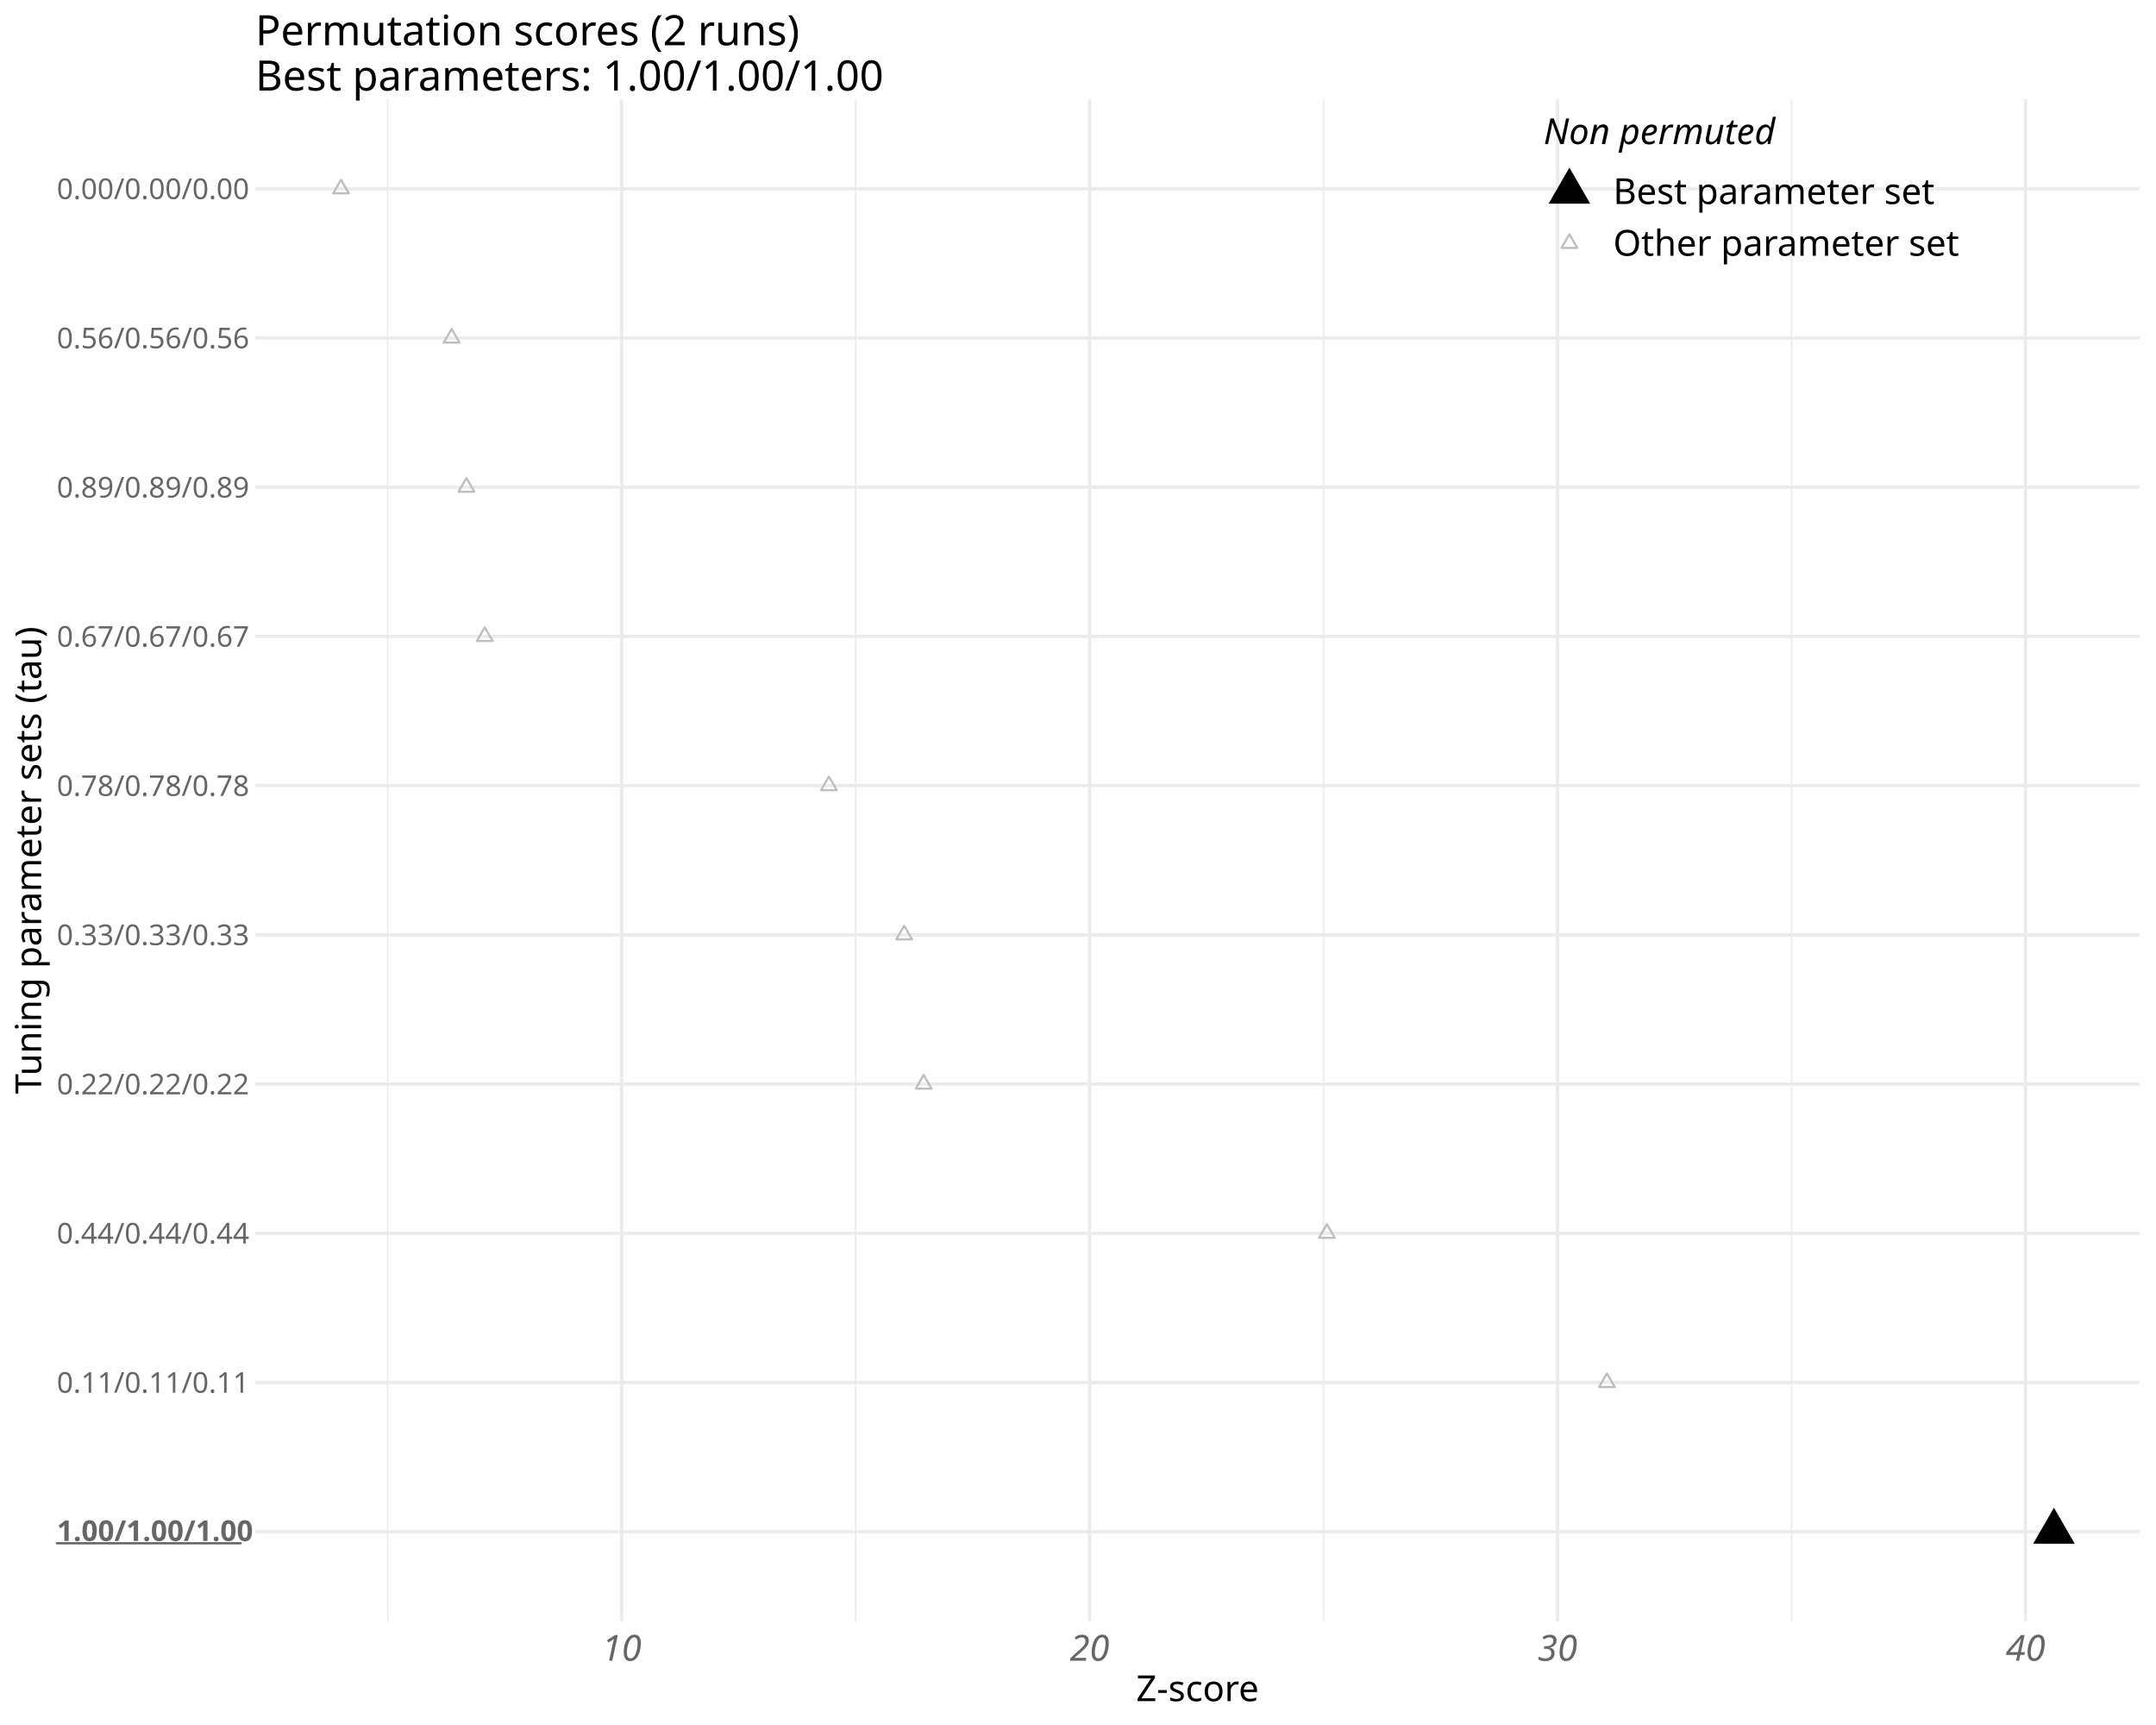
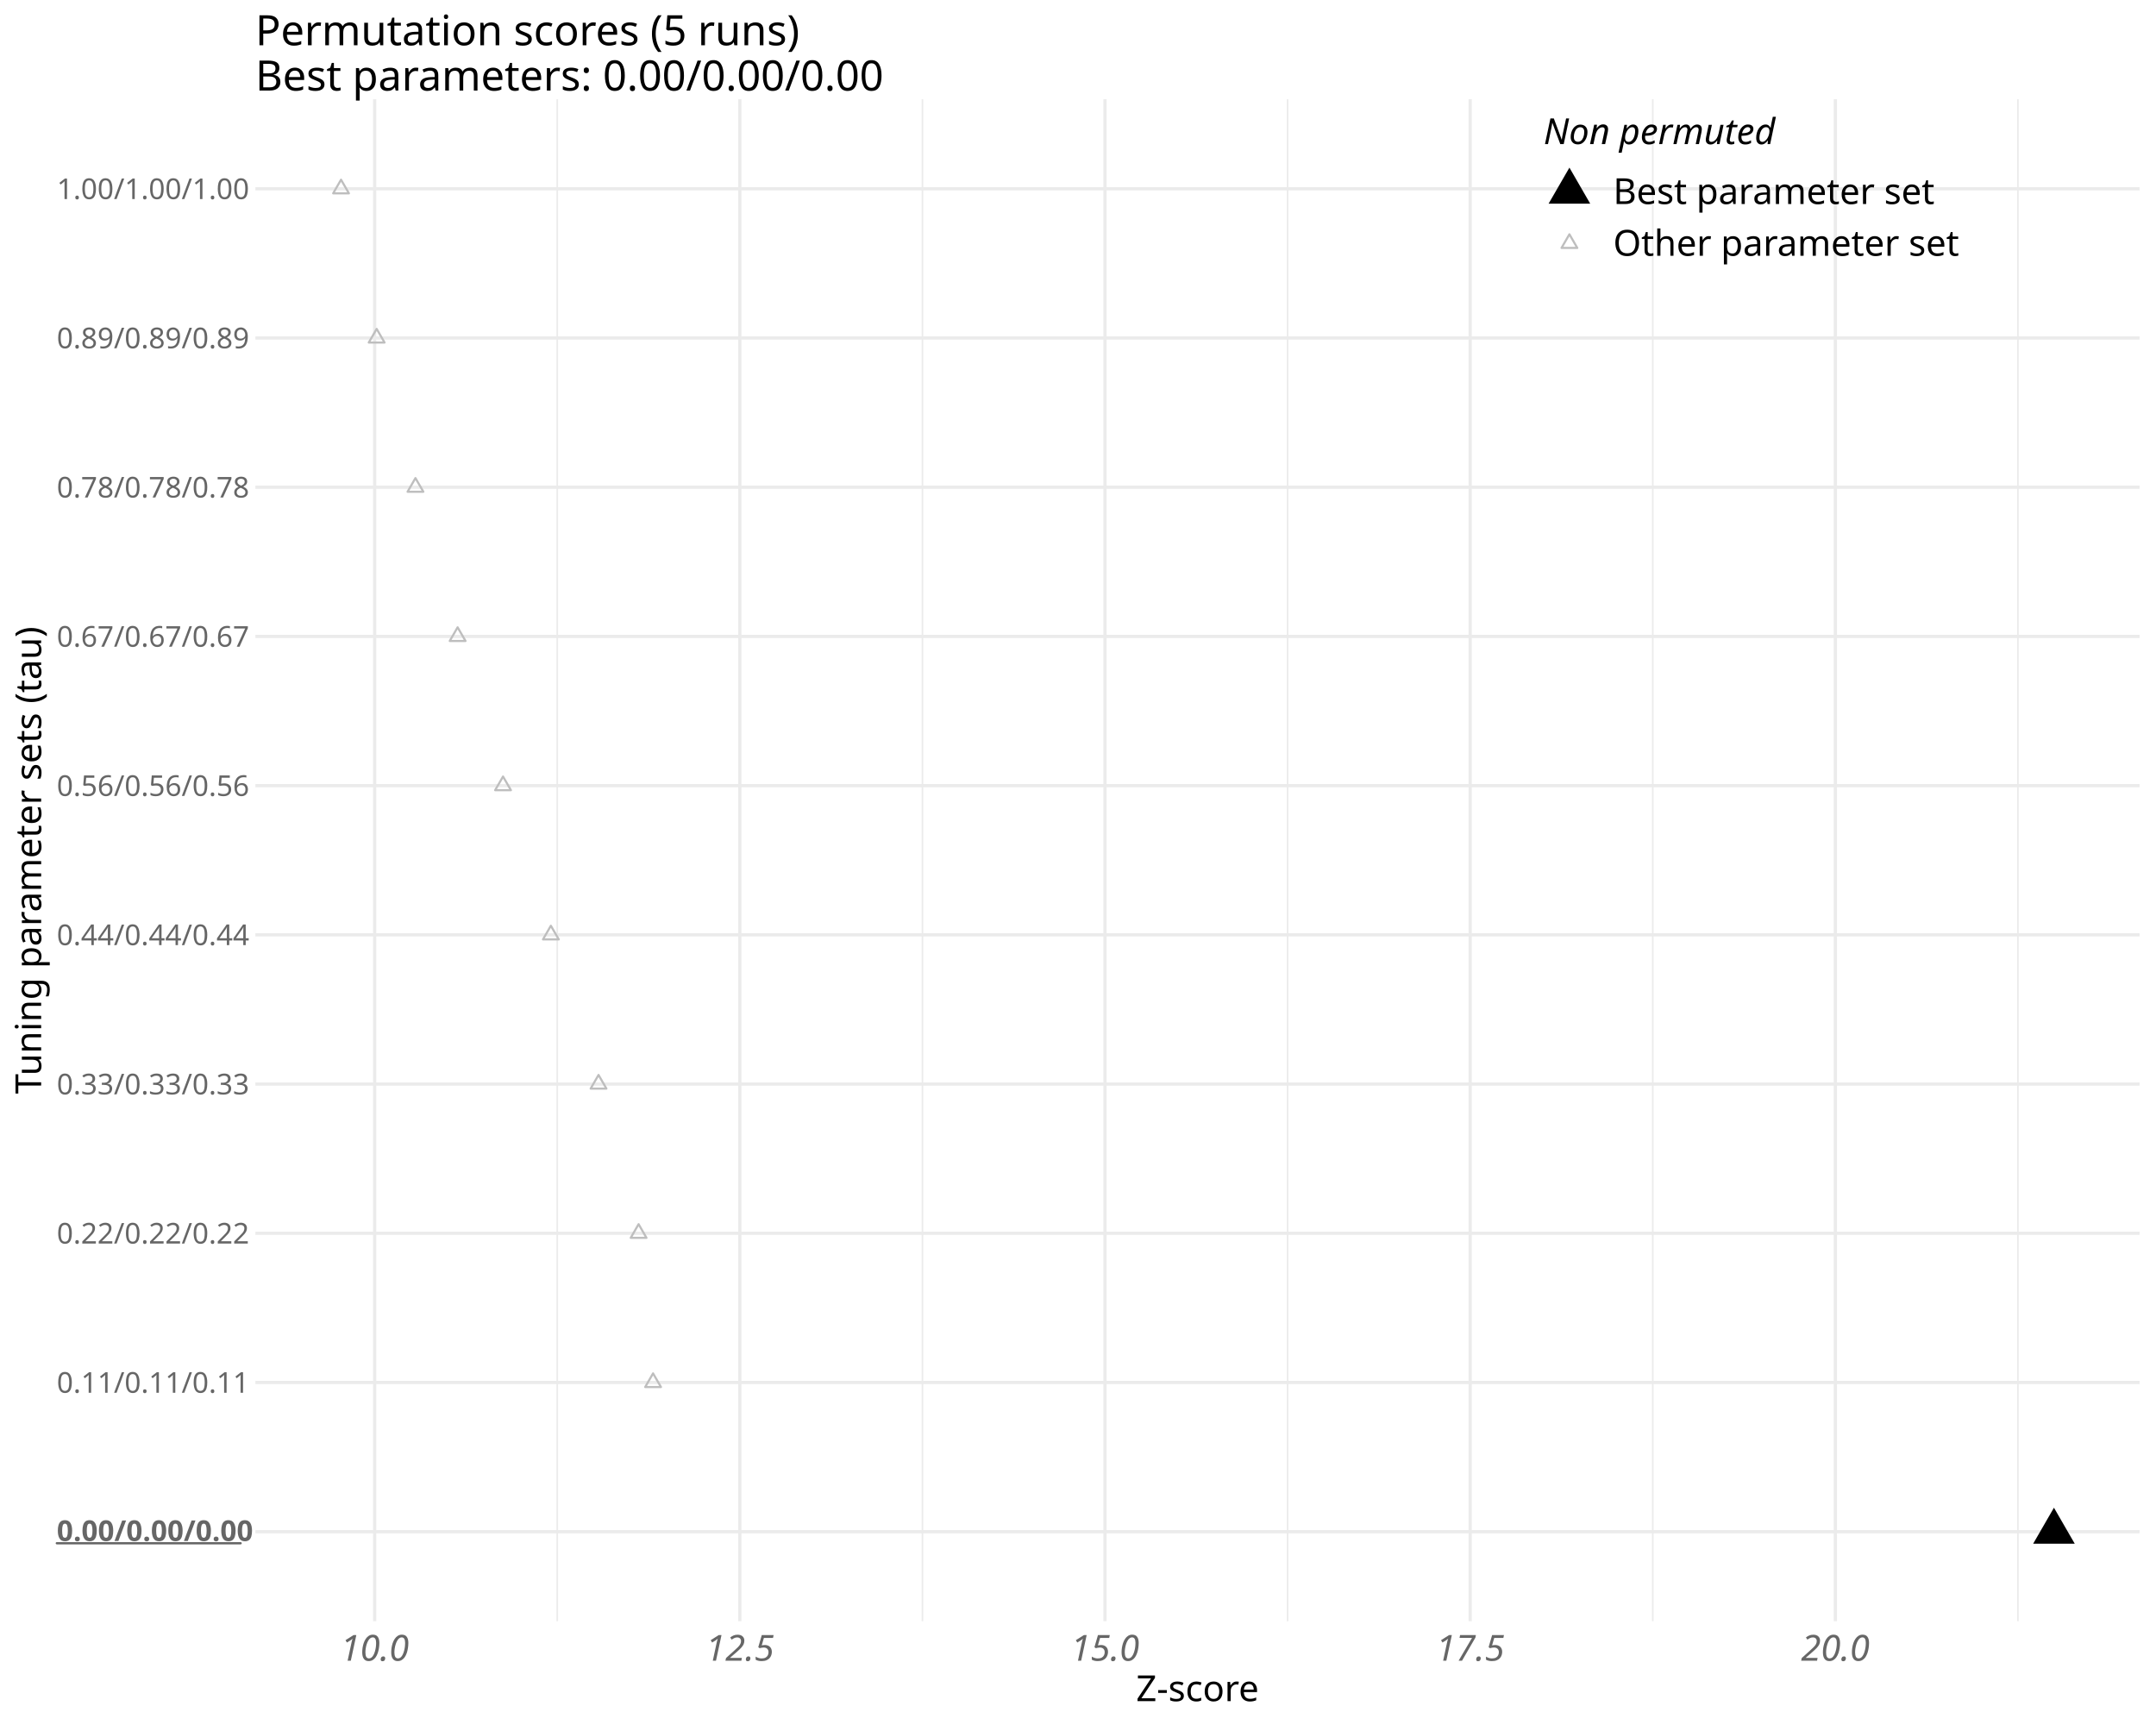
<svg xmlns="http://www.w3.org/2000/svg" class="svglite" data-engine-version="2.0" width="720.00pt" height="576.00pt" viewBox="0 0 720.00 576.00">
  <defs>
    <style type="text/css">
    .svglite line, .svglite polyline, .svglite polygon, .svglite path, .svglite rect, .svglite circle {
      fill: none;
      stroke: #000000;
      stroke-linecap: round;
      stroke-linejoin: round;
      stroke-miterlimit: 10.00;
    }
  </style>
  </defs>
  <rect width="100%" height="100%" style="stroke: none; fill: #FFFFFF;" />
  <defs>
    <clipPath id="cpMC4wMHw3MjAuMDB8MC4wMHw1NzYuMDA=">
      <rect x="0.00" y="0.00" width="720.00" height="576.00" />
    </clipPath>
  </defs>
  <g clip-path="url(#cpMC4wMHw3MjAuMDB8MC4wMHw1NzYuMDA=)">
</g>
  <defs>
    <clipPath id="cpODUuMjl8NzE0LjUyfDMzLjE0fDU0MS4zNQ==">
      <rect x="85.29" y="33.14" width="629.23" height="508.21" />
    </clipPath>
  </defs>
  <g clip-path="url(#cpODUuMjl8NzE0LjUyfDMzLjE0fDU0MS4zNQ==)">
-     <polyline points="129.46,541.35 129.46,33.14 " style="stroke-width: 0.53; stroke: #EBEBEB; stroke-linecap: butt;" />
-     <polyline points="285.74,541.35 285.74,33.14 " style="stroke-width: 0.53; stroke: #EBEBEB; stroke-linecap: butt;" />
-     <polyline points="442.01,541.35 442.01,33.14 " style="stroke-width: 0.53; stroke: #EBEBEB; stroke-linecap: butt;" />
-     <polyline points="598.28,541.35 598.28,33.14 " style="stroke-width: 0.53; stroke: #EBEBEB; stroke-linecap: butt;" />
+     <polyline points="186.10,541.35 186.10,33.14 " style="stroke-width: 0.53; stroke: #EBEBEB; stroke-linecap: butt;" />
+     <polyline points="308.05,541.35 308.05,33.14 " style="stroke-width: 0.53; stroke: #EBEBEB; stroke-linecap: butt;" />
+     <polyline points="430.00,541.35 430.00,33.14 " style="stroke-width: 0.53; stroke: #EBEBEB; stroke-linecap: butt;" />
+     <polyline points="551.95,541.35 551.95,33.14 " style="stroke-width: 0.53; stroke: #EBEBEB; stroke-linecap: butt;" />
+     <polyline points="673.89,541.35 673.89,33.14 " style="stroke-width: 0.53; stroke: #EBEBEB; stroke-linecap: butt;" />
    <polyline points="85.29,63.04 714.52,63.04 " style="stroke-width: 1.07; stroke: #EBEBEB; stroke-linecap: butt;" />
    <polyline points="85.29,112.86 714.52,112.86 " style="stroke-width: 1.07; stroke: #EBEBEB; stroke-linecap: butt;" />
    <polyline points="85.29,162.68 714.52,162.68 " style="stroke-width: 1.07; stroke: #EBEBEB; stroke-linecap: butt;" />
    <polyline points="85.29,212.51 714.52,212.51 " style="stroke-width: 1.07; stroke: #EBEBEB; stroke-linecap: butt;" />
    <polyline points="85.29,262.33 714.52,262.33 " style="stroke-width: 1.07; stroke: #EBEBEB; stroke-linecap: butt;" />
    <polyline points="85.29,312.16 714.52,312.16 " style="stroke-width: 1.07; stroke: #EBEBEB; stroke-linecap: butt;" />
    <polyline points="85.29,361.98 714.52,361.98 " style="stroke-width: 1.07; stroke: #EBEBEB; stroke-linecap: butt;" />
    <polyline points="85.29,411.81 714.52,411.81 " style="stroke-width: 1.07; stroke: #EBEBEB; stroke-linecap: butt;" />
    <polyline points="85.29,461.63 714.52,461.63 " style="stroke-width: 1.07; stroke: #EBEBEB; stroke-linecap: butt;" />
    <polyline points="85.29,511.46 714.52,511.46 " style="stroke-width: 1.07; stroke: #EBEBEB; stroke-linecap: butt;" />
-     <polyline points="207.60,541.35 207.60,33.14 " style="stroke-width: 1.07; stroke: #EBEBEB; stroke-linecap: butt;" />
-     <polyline points="363.87,541.35 363.87,33.14 " style="stroke-width: 1.07; stroke: #EBEBEB; stroke-linecap: butt;" />
-     <polyline points="520.14,541.35 520.14,33.14 " style="stroke-width: 1.07; stroke: #EBEBEB; stroke-linecap: butt;" />
-     <polyline points="676.42,541.35 676.42,33.14 " style="stroke-width: 1.07; stroke: #EBEBEB; stroke-linecap: butt;" />
+     <polyline points="125.12,541.35 125.12,33.14 " style="stroke-width: 1.07; stroke: #EBEBEB; stroke-linecap: butt;" />
+     <polyline points="247.07,541.35 247.07,33.14 " style="stroke-width: 1.07; stroke: #EBEBEB; stroke-linecap: butt;" />
+     <polyline points="369.02,541.35 369.02,33.14 " style="stroke-width: 1.07; stroke: #EBEBEB; stroke-linecap: butt;" />
+     <polyline points="490.97,541.35 490.97,33.14 " style="stroke-width: 1.07; stroke: #EBEBEB; stroke-linecap: butt;" />
+     <polyline points="612.92,541.35 612.92,33.14 " style="stroke-width: 1.07; stroke: #EBEBEB; stroke-linecap: butt;" />
    <polygon points="113.89,60.00 116.52,64.56 111.26,64.56 " style="stroke-width: 0.71; stroke: #BEBEBE; fill: none;" />
-     <polygon points="150.82,109.82 153.46,114.38 148.19,114.38 " style="stroke-width: 0.71; stroke: #BEBEBE; fill: none;" />
-     <polygon points="155.76,159.64 158.40,164.20 153.13,164.20 " style="stroke-width: 0.71; stroke: #BEBEBE; fill: none;" />
-     <polygon points="161.89,209.47 164.52,214.03 159.25,214.03 " style="stroke-width: 0.71; stroke: #BEBEBE; fill: none;" />
-     <polygon points="276.83,259.29 279.46,263.85 274.20,263.85 " style="stroke-width: 0.71; stroke: #BEBEBE; fill: none;" />
-     <polygon points="301.95,309.12 304.58,313.68 299.32,313.68 " style="stroke-width: 0.71; stroke: #BEBEBE; fill: none;" />
-     <polygon points="308.46,358.94 311.09,363.50 305.83,363.50 " style="stroke-width: 0.71; stroke: #BEBEBE; fill: none;" />
-     <polygon points="443.11,408.77 445.74,413.33 440.48,413.33 " style="stroke-width: 0.71; stroke: #BEBEBE; fill: none;" />
-     <polygon points="536.64,458.59 539.28,463.15 534.01,463.15 " style="stroke-width: 0.71; stroke: #BEBEBE; fill: none;" />
+     <polygon points="125.79,109.82 128.42,114.38 123.15,114.38 " style="stroke-width: 0.71; stroke: #BEBEBE; fill: none;" />
+     <polygon points="138.74,159.64 141.38,164.20 136.11,164.20 " style="stroke-width: 0.71; stroke: #BEBEBE; fill: none;" />
+     <polygon points="152.82,209.47 155.46,214.03 150.19,214.03 " style="stroke-width: 0.71; stroke: #BEBEBE; fill: none;" />
+     <polygon points="167.99,259.29 170.62,263.85 165.35,263.85 " style="stroke-width: 0.71; stroke: #BEBEBE; fill: none;" />
+     <polygon points="183.96,309.12 186.60,313.68 181.33,313.68 " style="stroke-width: 0.71; stroke: #BEBEBE; fill: none;" />
+     <polygon points="199.88,358.94 202.51,363.50 197.25,363.50 " style="stroke-width: 0.71; stroke: #BEBEBE; fill: none;" />
+     <polygon points="213.26,408.77 215.89,413.33 210.63,413.33 " style="stroke-width: 0.71; stroke: #BEBEBE; fill: none;" />
+     <polygon points="218.09,458.59 220.73,463.15 215.46,463.15 " style="stroke-width: 0.71; stroke: #BEBEBE; fill: none;" />
    <polygon points="685.92,503.44 692.86,515.46 678.98,515.46 " style="stroke-width: 0.71; stroke: none; fill: #000000;" />
  </g>
  <g clip-path="url(#cpMC4wMHw3MjAuMDB8MC4wMHw1NzYuMDA=)">
-     <text x="18.97" y="66.47" style="font-size: 9.60px; fill: #666666; font-family: sans;" textLength="61.39px" lengthAdjust="spacingAndGlyphs">0.00/0.00/0.00</text>
-     <text x="18.97" y="514.56" style="font-size: 9.60px; font-weight: bold; fill: #666666; font-family: sans;" textLength="61.39px" lengthAdjust="spacingAndGlyphs">1.00/1.00/1.00</text>
+     <text x="18.97" y="66.47" style="font-size: 9.60px; fill: #666666; font-family: sans;" textLength="61.39px" lengthAdjust="spacingAndGlyphs">1.00/1.00/1.00</text>
+     <text x="18.97" y="514.56" style="font-size: 9.60px; font-weight: bold; fill: #666666; font-family: sans;" textLength="61.39px" lengthAdjust="spacingAndGlyphs">0.00/0.00/0.00</text>
    <polyline points="18.97,515.31 80.36,515.31 " style="stroke-width: 0.75; stroke: #666666;" />
-     <text x="18.97" y="265.77" style="font-size: 9.60px; fill: #666666; font-family: sans;" textLength="61.39px" lengthAdjust="spacingAndGlyphs">0.78/0.78/0.78</text>
-     <text x="18.97" y="166.12" style="font-size: 9.60px; fill: #666666; font-family: sans;" textLength="61.39px" lengthAdjust="spacingAndGlyphs">0.89/0.89/0.89</text>
-     <text x="18.97" y="116.29" style="font-size: 9.60px; fill: #666666; font-family: sans;" textLength="61.39px" lengthAdjust="spacingAndGlyphs">0.56/0.56/0.56</text>
+     <text x="18.97" y="265.77" style="font-size: 9.60px; fill: #666666; font-family: sans;" textLength="61.39px" lengthAdjust="spacingAndGlyphs">0.56/0.56/0.56</text>
+     <text x="18.97" y="166.12" style="font-size: 9.60px; fill: #666666; font-family: sans;" textLength="61.39px" lengthAdjust="spacingAndGlyphs">0.78/0.78/0.78</text>
+     <text x="18.97" y="116.29" style="font-size: 9.60px; fill: #666666; font-family: sans;" textLength="61.39px" lengthAdjust="spacingAndGlyphs">0.89/0.89/0.89</text>
    <text x="18.97" y="215.94" style="font-size: 9.60px; fill: #666666; font-family: sans;" textLength="61.39px" lengthAdjust="spacingAndGlyphs">0.67/0.67/0.67</text>
-     <text x="18.97" y="365.42" style="font-size: 9.60px; fill: #666666; font-family: sans;" textLength="61.39px" lengthAdjust="spacingAndGlyphs">0.22/0.22/0.22</text>
-     <text x="18.97" y="315.59" style="font-size: 9.60px; fill: #666666; font-family: sans;" textLength="61.39px" lengthAdjust="spacingAndGlyphs">0.33/0.33/0.33</text>
-     <text x="18.97" y="415.24" style="font-size: 9.60px; fill: #666666; font-family: sans;" textLength="61.39px" lengthAdjust="spacingAndGlyphs">0.44/0.44/0.44</text>
+     <text x="18.97" y="365.42" style="font-size: 9.60px; fill: #666666; font-family: sans;" textLength="61.39px" lengthAdjust="spacingAndGlyphs">0.33/0.33/0.33</text>
+     <text x="18.97" y="315.59" style="font-size: 9.60px; fill: #666666; font-family: sans;" textLength="61.39px" lengthAdjust="spacingAndGlyphs">0.44/0.44/0.44</text>
+     <text x="18.97" y="415.24" style="font-size: 9.60px; fill: #666666; font-family: sans;" textLength="61.39px" lengthAdjust="spacingAndGlyphs">0.22/0.22/0.22</text>
    <text x="18.97" y="465.06" style="font-size: 9.60px; fill: #666666; font-family: sans;" textLength="61.39px" lengthAdjust="spacingAndGlyphs">0.11/0.11/0.11</text>
-     <text x="207.60" y="554.54" text-anchor="middle" style="font-size: 12.00px; font-style: italic; fill: #666666; font-family: sans;" textLength="13.35px" lengthAdjust="spacingAndGlyphs">10</text>
-     <text x="363.87" y="554.54" text-anchor="middle" style="font-size: 12.00px; font-style: italic; fill: #666666; font-family: sans;" textLength="13.35px" lengthAdjust="spacingAndGlyphs">20</text>
-     <text x="520.14" y="554.54" text-anchor="middle" style="font-size: 12.00px; font-style: italic; fill: #666666; font-family: sans;" textLength="13.35px" lengthAdjust="spacingAndGlyphs">30</text>
-     <text x="676.42" y="554.54" text-anchor="middle" style="font-size: 12.00px; font-style: italic; fill: #666666; font-family: sans;" textLength="13.35px" lengthAdjust="spacingAndGlyphs">40</text>
+     <text x="125.12" y="554.54" text-anchor="middle" style="font-size: 12.00px; font-style: italic; fill: #666666; font-family: sans;" textLength="23.36px" lengthAdjust="spacingAndGlyphs">10.0</text>
+     <text x="247.07" y="554.54" text-anchor="middle" style="font-size: 12.00px; font-style: italic; fill: #666666; font-family: sans;" textLength="23.36px" lengthAdjust="spacingAndGlyphs">12.5</text>
+     <text x="369.02" y="554.54" text-anchor="middle" style="font-size: 12.00px; font-style: italic; fill: #666666; font-family: sans;" textLength="23.36px" lengthAdjust="spacingAndGlyphs">15.0</text>
+     <text x="490.97" y="554.54" text-anchor="middle" style="font-size: 12.00px; font-style: italic; fill: #666666; font-family: sans;" textLength="23.36px" lengthAdjust="spacingAndGlyphs">17.5</text>
+     <text x="612.92" y="554.54" text-anchor="middle" style="font-size: 12.00px; font-style: italic; fill: #666666; font-family: sans;" textLength="23.36px" lengthAdjust="spacingAndGlyphs">20.0</text>
    <text x="399.91" y="568.03" text-anchor="middle" style="font-size: 12.00px; font-family: sans;" textLength="40.68px" lengthAdjust="spacingAndGlyphs">Z-score</text>
    <text transform="translate(13.74,287.25) rotate(-90)" text-anchor="middle" style="font-size: 12.00px; font-family: sans;" textLength="148.08px" lengthAdjust="spacingAndGlyphs">Tuning parameter sets (tau)</text>
    <text x="515.47" y="48.12" style="font-size: 12.00px; font-style: italic; font-family: sans;" textLength="76.05px" lengthAdjust="spacingAndGlyphs">Non permuted</text>
    <polygon points="524.11,55.97 531.05,68.00 517.16,68.00 " style="stroke-width: 0.71; stroke: none; fill: #000000;" />
    <polygon points="524.11,78.23 526.74,82.79 521.47,82.79 " style="stroke-width: 0.71; stroke: #BEBEBE; fill: none;" />
    <text x="538.72" y="68.12" style="font-size: 12.00px; font-family: sans;" textLength="101.40px" lengthAdjust="spacingAndGlyphs">Best parameter set</text>
    <text x="538.72" y="85.40" style="font-size: 12.00px; font-family: sans;" textLength="107.40px" lengthAdjust="spacingAndGlyphs">Other parameter set</text>
-     <text x="85.29" y="15.11" style="font-size: 14.00px; font-family: sans;" textLength="176.65px" lengthAdjust="spacingAndGlyphs">Permutation scores (2 runs) </text>
-     <text x="85.29" y="30.23" style="font-size: 14.00px; font-family: sans;" textLength="203.93px" lengthAdjust="spacingAndGlyphs"> Best parameters: 1.00/1.00/1.00</text>
+     <text x="85.29" y="15.11" style="font-size: 14.00px; font-family: sans;" textLength="176.65px" lengthAdjust="spacingAndGlyphs">Permutation scores (5 runs) </text>
+     <text x="85.29" y="30.23" style="font-size: 14.00px; font-family: sans;" textLength="203.93px" lengthAdjust="spacingAndGlyphs"> Best parameters: 0.00/0.00/0.00</text>
  </g>
</svg>
